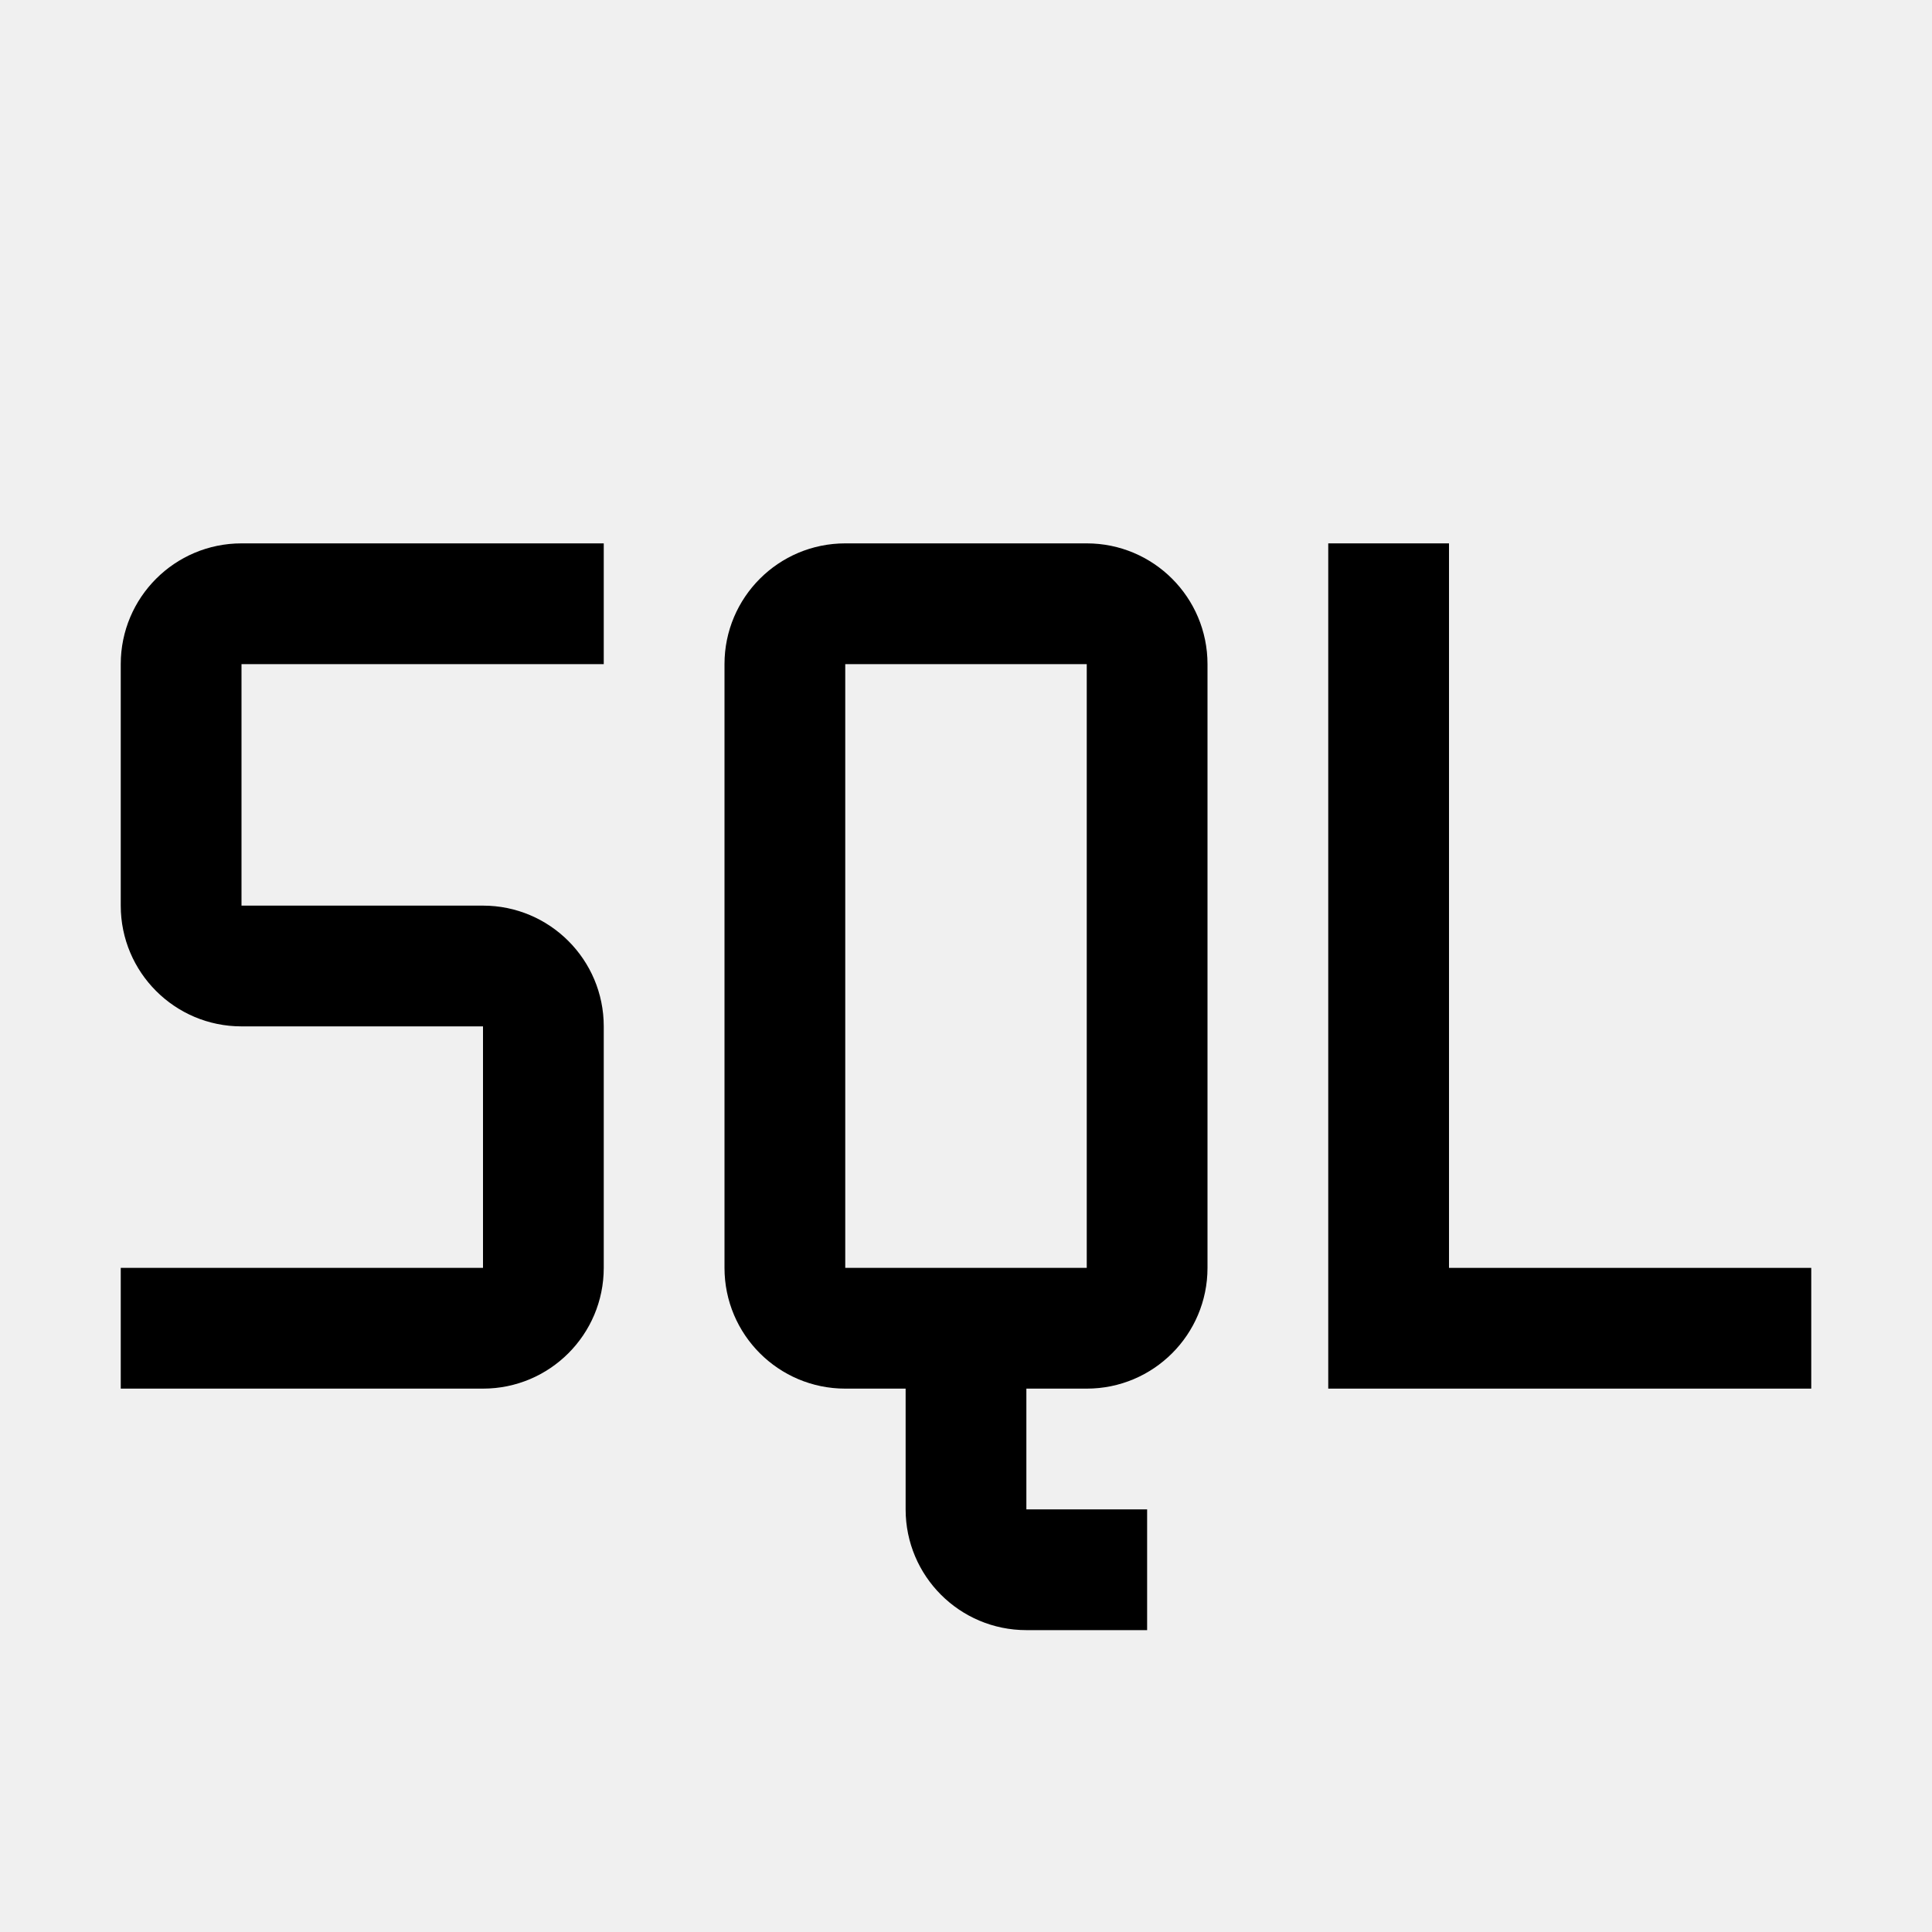
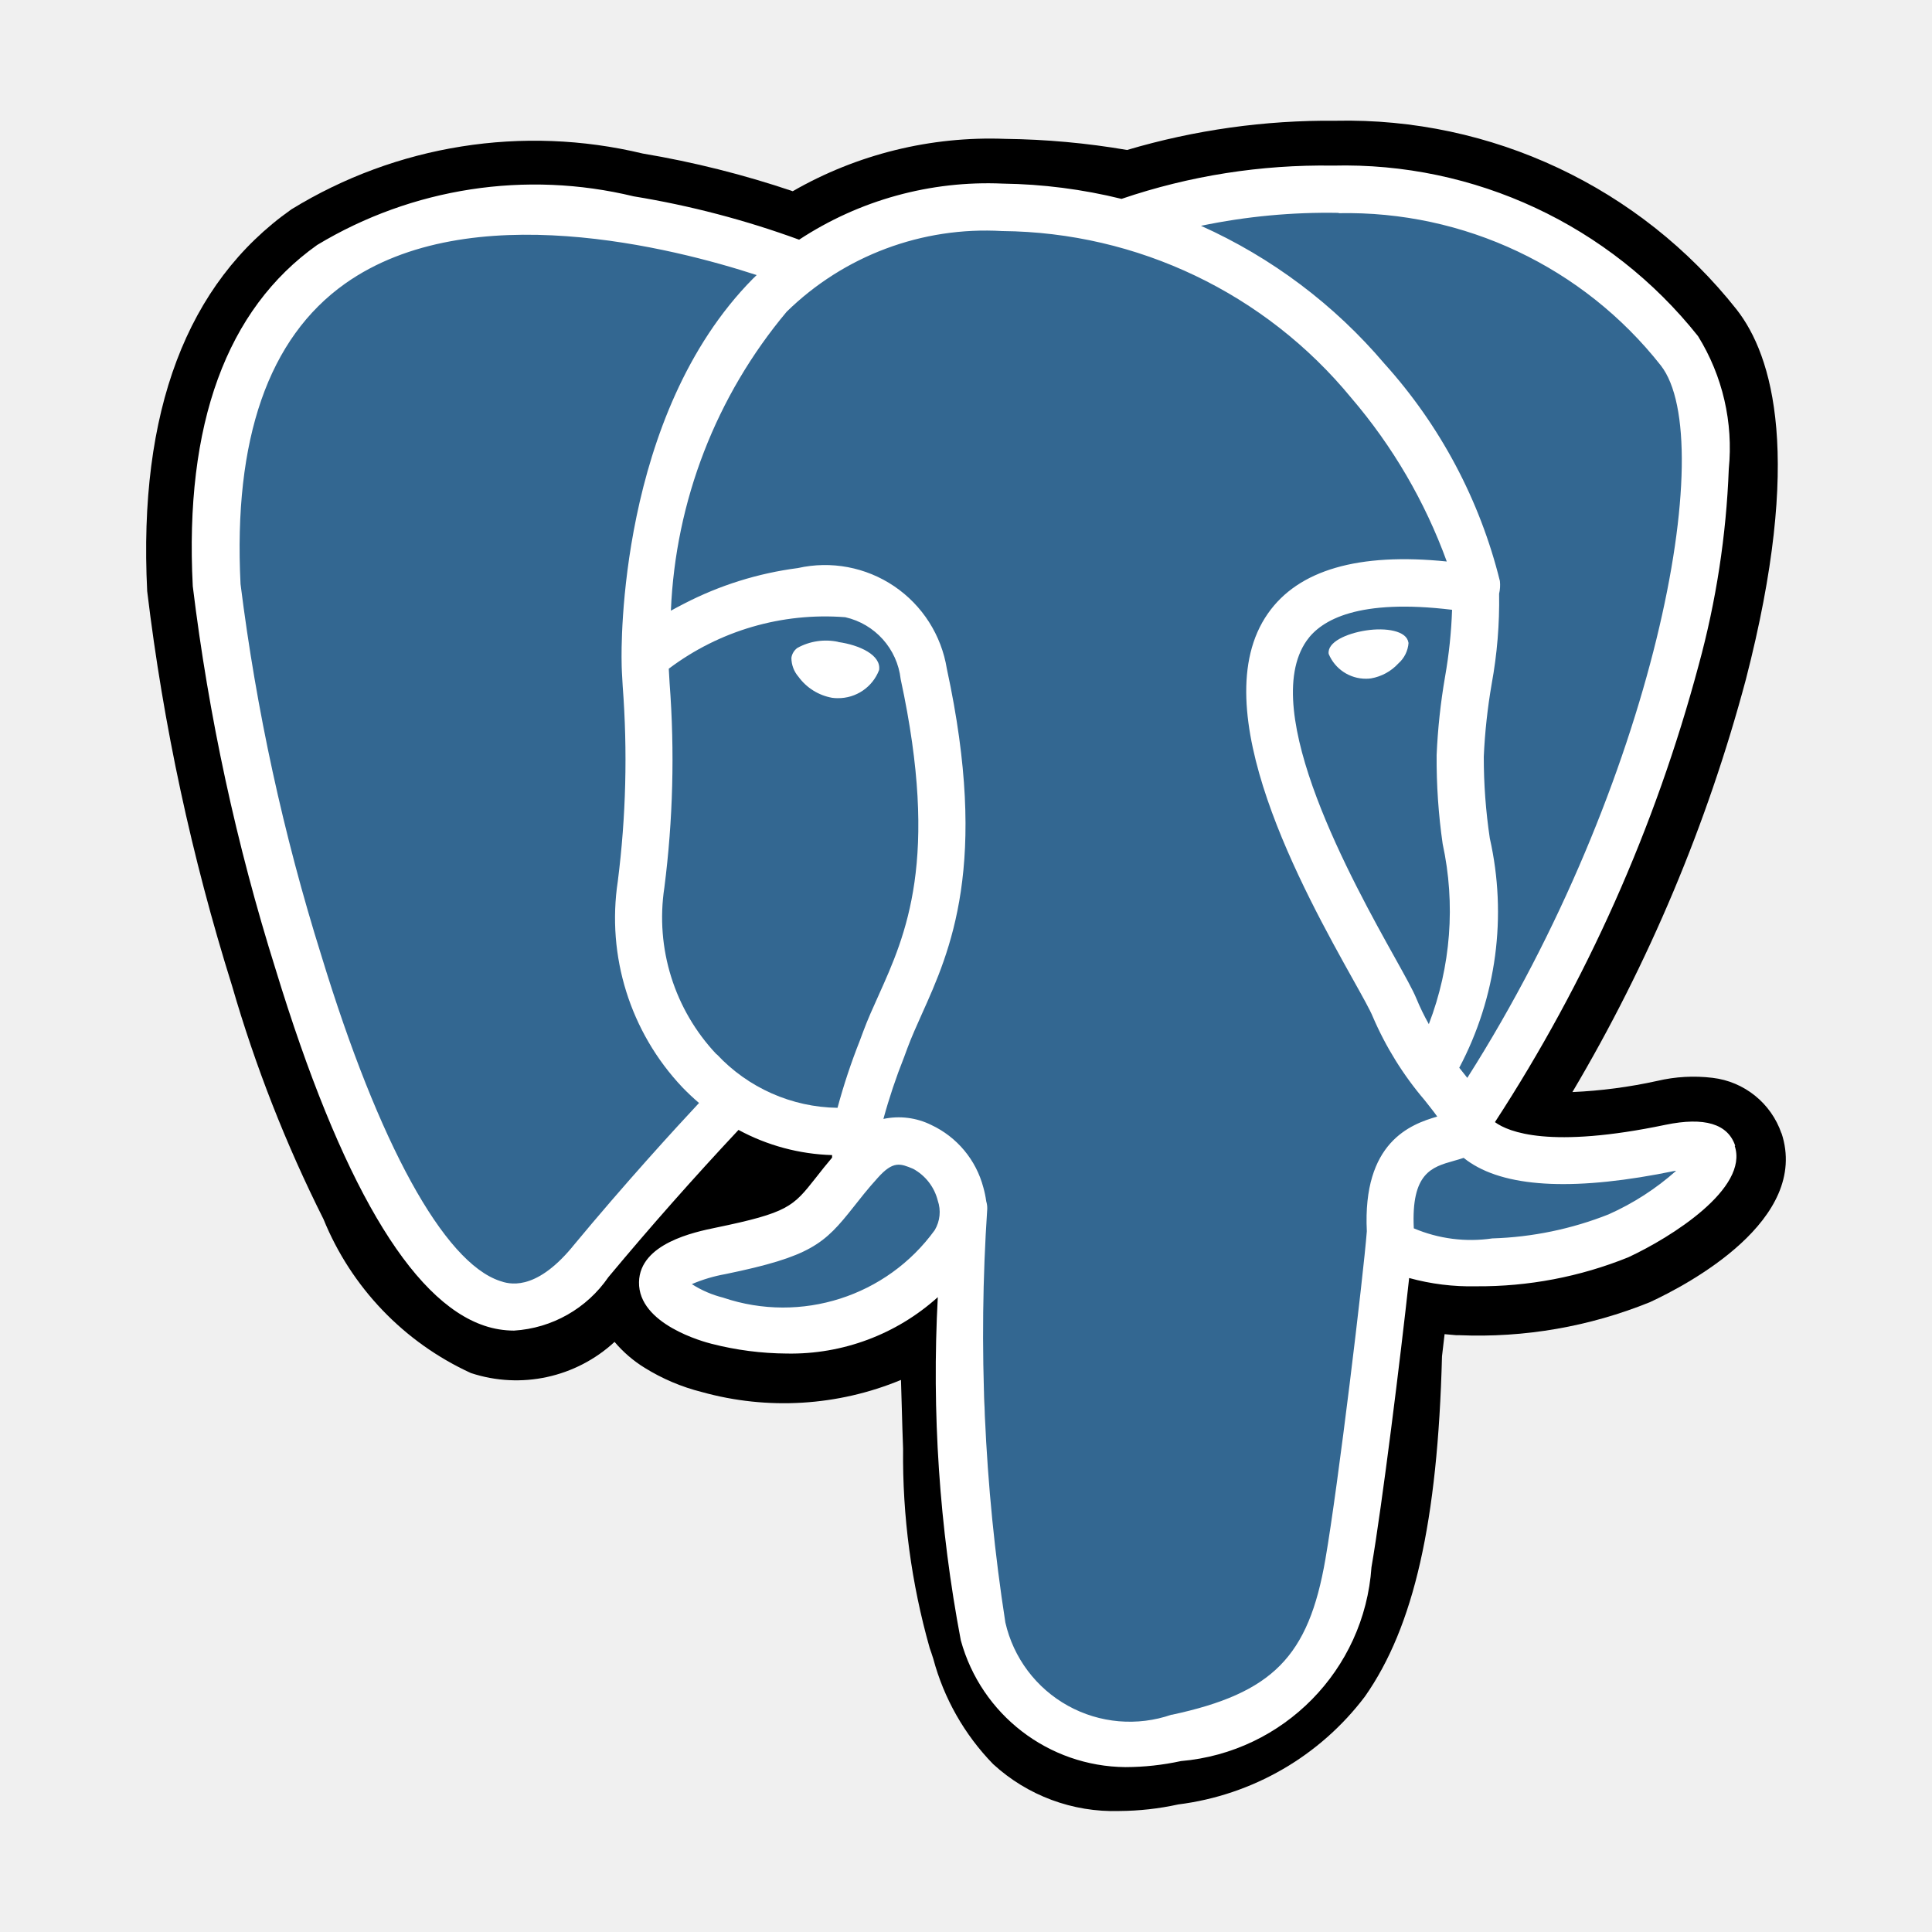
- <svg xmlns="http://www.w3.org/2000/svg" fill="#000000" width="800px" height="800px" viewBox="0 0 32 32" id="icon">
-   <defs>
-     <style>.cls-1{fill:none;}</style>
-   </defs>
-   <polygon points="24 21 24 9 22 9 22 23 30 23 30 21 24 21" />
-   <path d="M18,9H14a2,2,0,0,0-2,2V21a2,2,0,0,0,2,2h1v2a2,2,0,0,0,2,2h2V25H17V23h1a2,2,0,0,0,2-2V11A2,2,0,0,0,18,9ZM14,21V11h4V21Z" />
-   <path d="M8,23H2V21H8V17H4a2,2,0,0,1-2-2V11A2,2,0,0,1,4,9h6v2H4v4H8a2,2,0,0,1,2,2v4A2,2,0,0,1,8,23Z" />
-   <rect id="_Transparent_Rectangle_" data-name="&lt;Transparent Rectangle&gt;" class="cls-1" width="32" height="32" />
+ <svg xmlns="http://www.w3.org/2000/svg" width="800px" height="800px" viewBox="0 0 32 32">
+   <path d="M29.507,18.773a1.378,1.378,0,0,0-1.144-.921,2.619,2.619,0,0,0-.913.051,8.2,8.2,0,0,1-1.406.185,27.125,27.125,0,0,0,2.872-6.83c.953-3.689.444-5.369-.151-6.13A8.239,8.239,0,0,0,22.121,2a11.773,11.773,0,0,0-3.453.484A12.858,12.858,0,0,0,16.648,2.3a6.565,6.565,0,0,0-3.518.867,16.039,16.039,0,0,0-2.484-.624,7.694,7.694,0,0,0-5.819.924C3.093,4.691,2.289,6.819,2.438,9.792A36.351,36.351,0,0,0,3.844,16.33a22.579,22.579,0,0,0,1.514,3.863A4.786,4.786,0,0,0,7.8,22.742a2.4,2.4,0,0,0,2.379-.516,2.08,2.08,0,0,0,.5.43,3.328,3.328,0,0,0,.944.4,5.069,5.069,0,0,0,3.3-.2c.006.171.011.335.014.477.006.229.013.454.021.665a11.641,11.641,0,0,0,.441,3.3c.016.043.037.107.059.176a3.975,3.975,0,0,0,.991,1.745,2.955,2.955,0,0,0,2.09.777,4.7,4.7,0,0,0,.977-.109A4.592,4.592,0,0,0,22.607,28.1c.811-1.155,1.206-2.894,1.277-5.635.009-.078.018-.152.026-.222l.017-.145.191.017.049,0a7.562,7.562,0,0,0,3.163-.548c.631-.293,2.654-1.361,2.177-2.8" />
+   <path d="M27.689,19.053c-3.163.652-3.38-.418-3.38-.418C27.648,13.68,29.044,7.39,27.839,5.851c-3.286-4.2-8.975-2.213-9.07-2.162l-.031.006a11.28,11.28,0,0,0-2.11-.22,5.212,5.212,0,0,0-3.34,1S3.14.294,3.612,9.733c.1,2.008,2.878,15.194,6.191,11.211,1.211-1.456,2.381-2.688,2.381-2.688a3.071,3.071,0,0,0,2.006.512l.057-.048a2.21,2.21,0,0,0,.023.567c-.854.954-.6,1.121-2.309,1.472-1.726.356-.712.989-.05,1.155a3.508,3.508,0,0,0,3.915-1.272l-.05.2c.334.268.569,1.742.53,3.079a8.481,8.481,0,0,0,.2,2.971c.264.717.526,2.329,2.769,1.849a3.307,3.307,0,0,0,2.98-3.179c.1-1.234.313-1.052.326-2.155l.174-.522c.2-1.673.032-2.213,1.186-1.962l.281.025a6.4,6.4,0,0,0,2.615-.44c1.406-.652,2.239-1.742.853-1.455h0" style="fill:#336791" />
+   <path d="M13.882,10.631a.981.981,0,0,0-.674.1.247.247,0,0,0-.1.164.48.48,0,0,0,.117.314.881.881,0,0,0,.559.349.637.637,0,0,0,.09.006.725.725,0,0,0,.687-.467c.035-.248-.326-.414-.676-.463m9.442.008c-.027-.195-.374-.25-.7-.2s-.647.194-.62.389a.667.667,0,0,0,.62.411.592.592,0,0,0,.083-.006.8.8,0,0,0,.451-.247.5.5,0,0,0,.169-.343" style="fill:#fff" />
+   <path d="M28.741,18.979c-.121-.365-.509-.482-1.154-.349-1.915.4-2.6.121-2.826-.044a26.327,26.327,0,0,0,3.373-7.565,14.374,14.374,0,0,0,.5-3.253,3.513,3.513,0,0,0-.509-2.2,7.482,7.482,0,0,0-6.049-2.825,10.363,10.363,0,0,0-3.5.551,8.717,8.717,0,0,0-1.968-.253,5.684,5.684,0,0,0-3.372.929,15.051,15.051,0,0,0-2.74-.718,6.978,6.978,0,0,0-5.242.805c-1.5,1.064-2.2,2.966-2.061,5.653a35.489,35.489,0,0,0,1.373,6.348c1.07,3.505,2.233,5.49,3.457,5.9a1.548,1.548,0,0,0,.491.081,2.049,2.049,0,0,0,1.563-.886q1.042-1.25,2.155-2.438a3.472,3.472,0,0,0,1.55.417l0,.042q-.14.166-.273.338c-.375.475-.452.574-1.658.823-.343.071-1.254.259-1.267.9-.014.7,1.077.991,1.2,1.022a5.144,5.144,0,0,0,1.249.162,3.634,3.634,0,0,0,2.5-.934,23.674,23.674,0,0,0,.381,5.684,2.854,2.854,0,0,0,2.729,2.1,4.378,4.378,0,0,0,.917-.1,3.462,3.462,0,0,0,3.156-3.212c.177-1.026.481-3.475.624-4.789a3.859,3.859,0,0,0,1.11.137,6.6,6.6,0,0,0,2.519-.48c.712-.331,2-1.141,1.763-1.846ZM24.051,10.1a7.968,7.968,0,0,1-.116,1.107,10.229,10.229,0,0,0-.14,1.3,9.859,9.859,0,0,0,.1,1.47,5.236,5.236,0,0,1-.229,2.986,3.882,3.882,0,0,1-.207-.426c-.058-.141-.185-.368-.359-.681-.68-1.22-2.274-4.078-1.458-5.244.243-.347.86-.7,2.408-.512ZM22.174,3.531a6.617,6.617,0,0,1,5.334,2.522c.975,1.245-.1,6.912-3.205,11.8l-.094-.119-.039-.049a5.524,5.524,0,0,0,.506-3.8,9.114,9.114,0,0,1-.1-1.352,9.572,9.572,0,0,1,.131-1.206,7.614,7.614,0,0,0,.123-1.493.619.619,0,0,0,.013-.21,8.381,8.381,0,0,0-1.912-3.6,8.61,8.61,0,0,0-3.039-2.284,10.246,10.246,0,0,1,2.28-.214ZM9.479,20.654c-.627.754-1.061.61-1.2.562-.928-.31-2.006-2.272-2.955-5.384a35.167,35.167,0,0,1-1.34-6.159c-.12-2.4.462-4.074,1.73-4.974,2.063-1.463,5.456-.587,6.819-.143-.02.019-.04.037-.059.057-2.237,2.259-2.184,6.119-2.178,6.355,0,.091.007.22.018.4a15.969,15.969,0,0,1-.081,3.226A4.08,4.08,0,0,0,11.3,18.007q.133.138.278.262c-.383.41-1.216,1.318-2.1,2.385Zm2.39-3.19a3.3,3.3,0,0,1-.865-2.764,16.7,16.7,0,0,0,.087-3.381c-.006-.095-.011-.178-.014-.243A4.3,4.3,0,0,1,14,10.223a1.188,1.188,0,0,1,.918,1.026c.646,2.989.085,4.234-.365,5.235-.093.206-.181.4-.255.6l-.058.156a10.218,10.218,0,0,0-.368,1.109,2.788,2.788,0,0,1-2-.887Zm.113,4.03a1.733,1.733,0,0,1-.523-.225,2.553,2.553,0,0,1,.557-.166c1.418-.292,1.637-.5,2.116-1.105.11-.139.234-.3.406-.489h0c.256-.287.374-.238.586-.15a.829.829,0,0,1,.408.525.585.585,0,0,1-.05.491A3.1,3.1,0,0,1,11.983,21.495ZM19.406,28.4a2.113,2.113,0,0,1-2.754-1.526,31.129,31.129,0,0,1-.3-6.853.392.392,0,0,0-.017-.124,1.643,1.643,0,0,0-.048-.23,1.589,1.589,0,0,0-.862-1.034,1.216,1.216,0,0,0-.793-.1,9.586,9.586,0,0,1,.342-1.022l.058-.157c.066-.177.148-.36.235-.554.471-1.047,1.117-2.482.416-5.722a2.044,2.044,0,0,0-2.468-1.669A5.694,5.694,0,0,0,11.328,10c-.078.04-.15.078-.216.115A8.244,8.244,0,0,1,13.03,5.163,4.711,4.711,0,0,1,16.6,3.827,7.567,7.567,0,0,1,22.381,6.59,8.774,8.774,0,0,1,23.963,9.3c-1.463-.149-2.458.14-2.962.861-1.1,1.568.6,4.612,1.416,6.075.15.268.279.5.319.6a5.432,5.432,0,0,0,.861,1.387c.077.1.152.189.208.271-.443.128-1.239.423-1.166,1.9-.058.74-.474,4.205-.686,5.43-.279,1.617-.874,2.22-2.548,2.579Zm7.242-8.288a5.714,5.714,0,0,1-1.931.4,2.422,2.422,0,0,1-1.3-.167c-.045-.919.3-1.015.66-1.117.057-.016.112-.032.166-.05a1.353,1.353,0,0,0,.11.08c.639.422,1.78.467,3.39.135l.018,0a4.334,4.334,0,0,1-1.116.72Z" style="fill:#fff" />
</svg>
